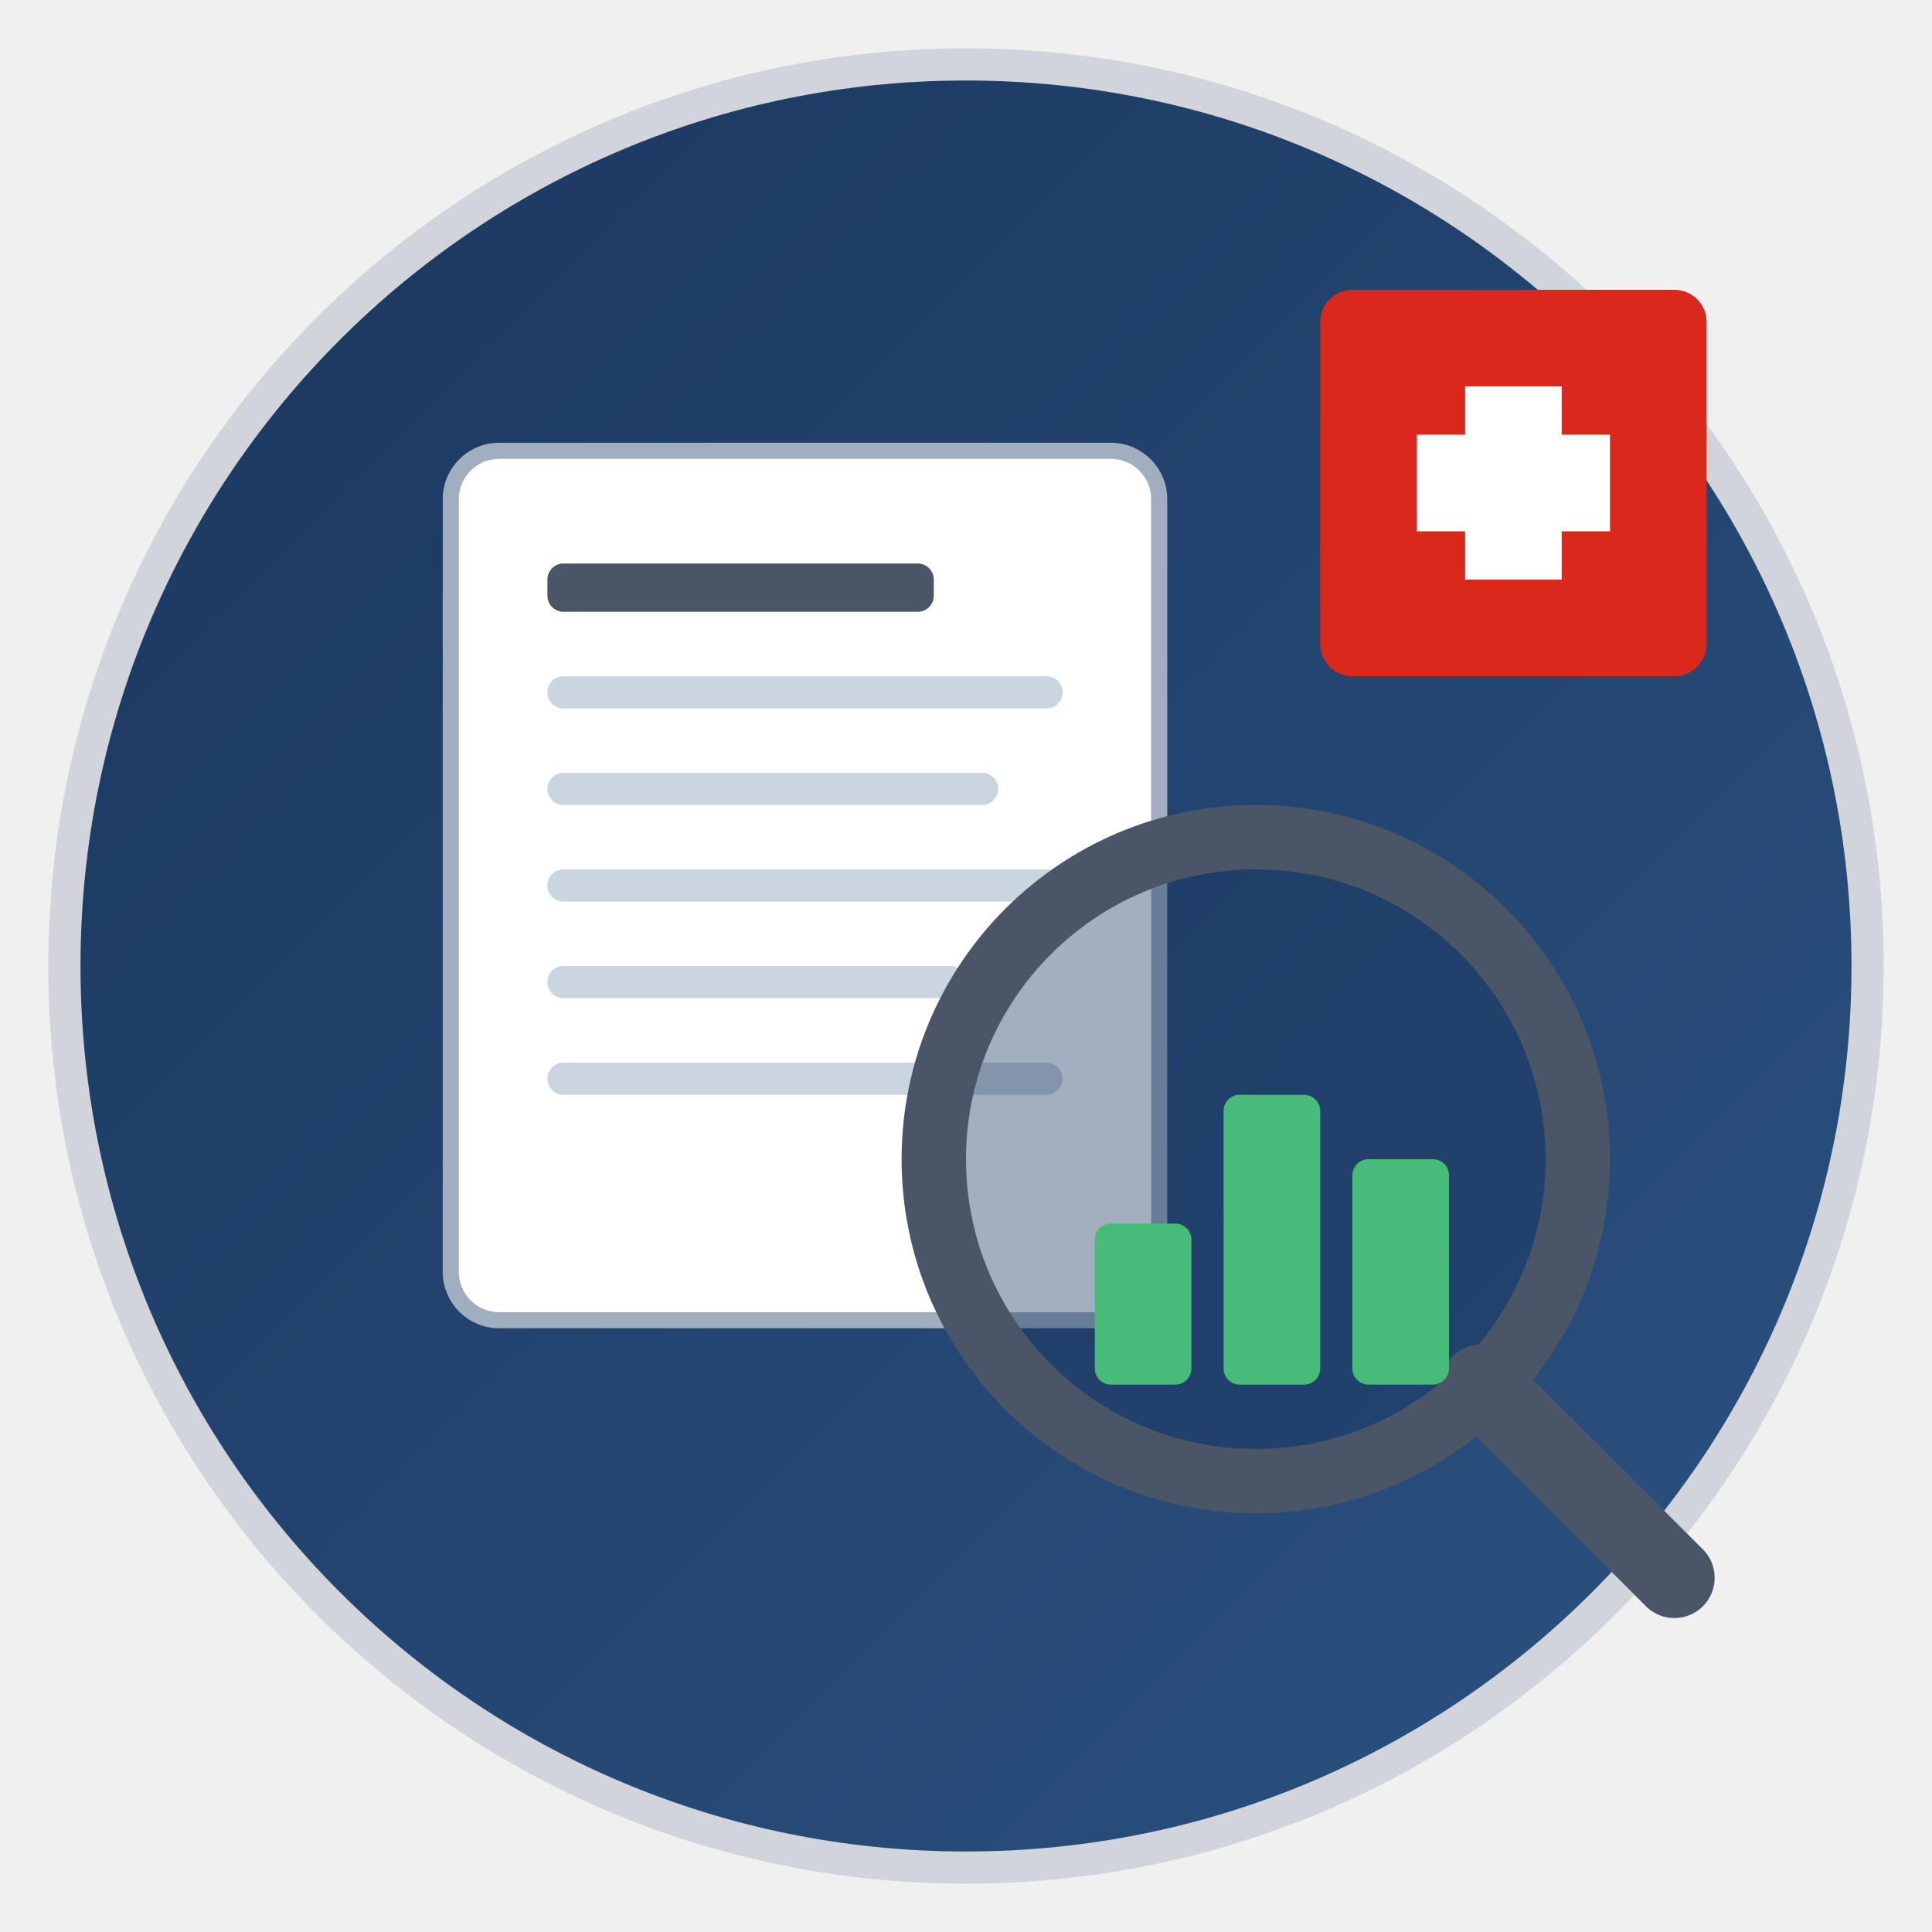
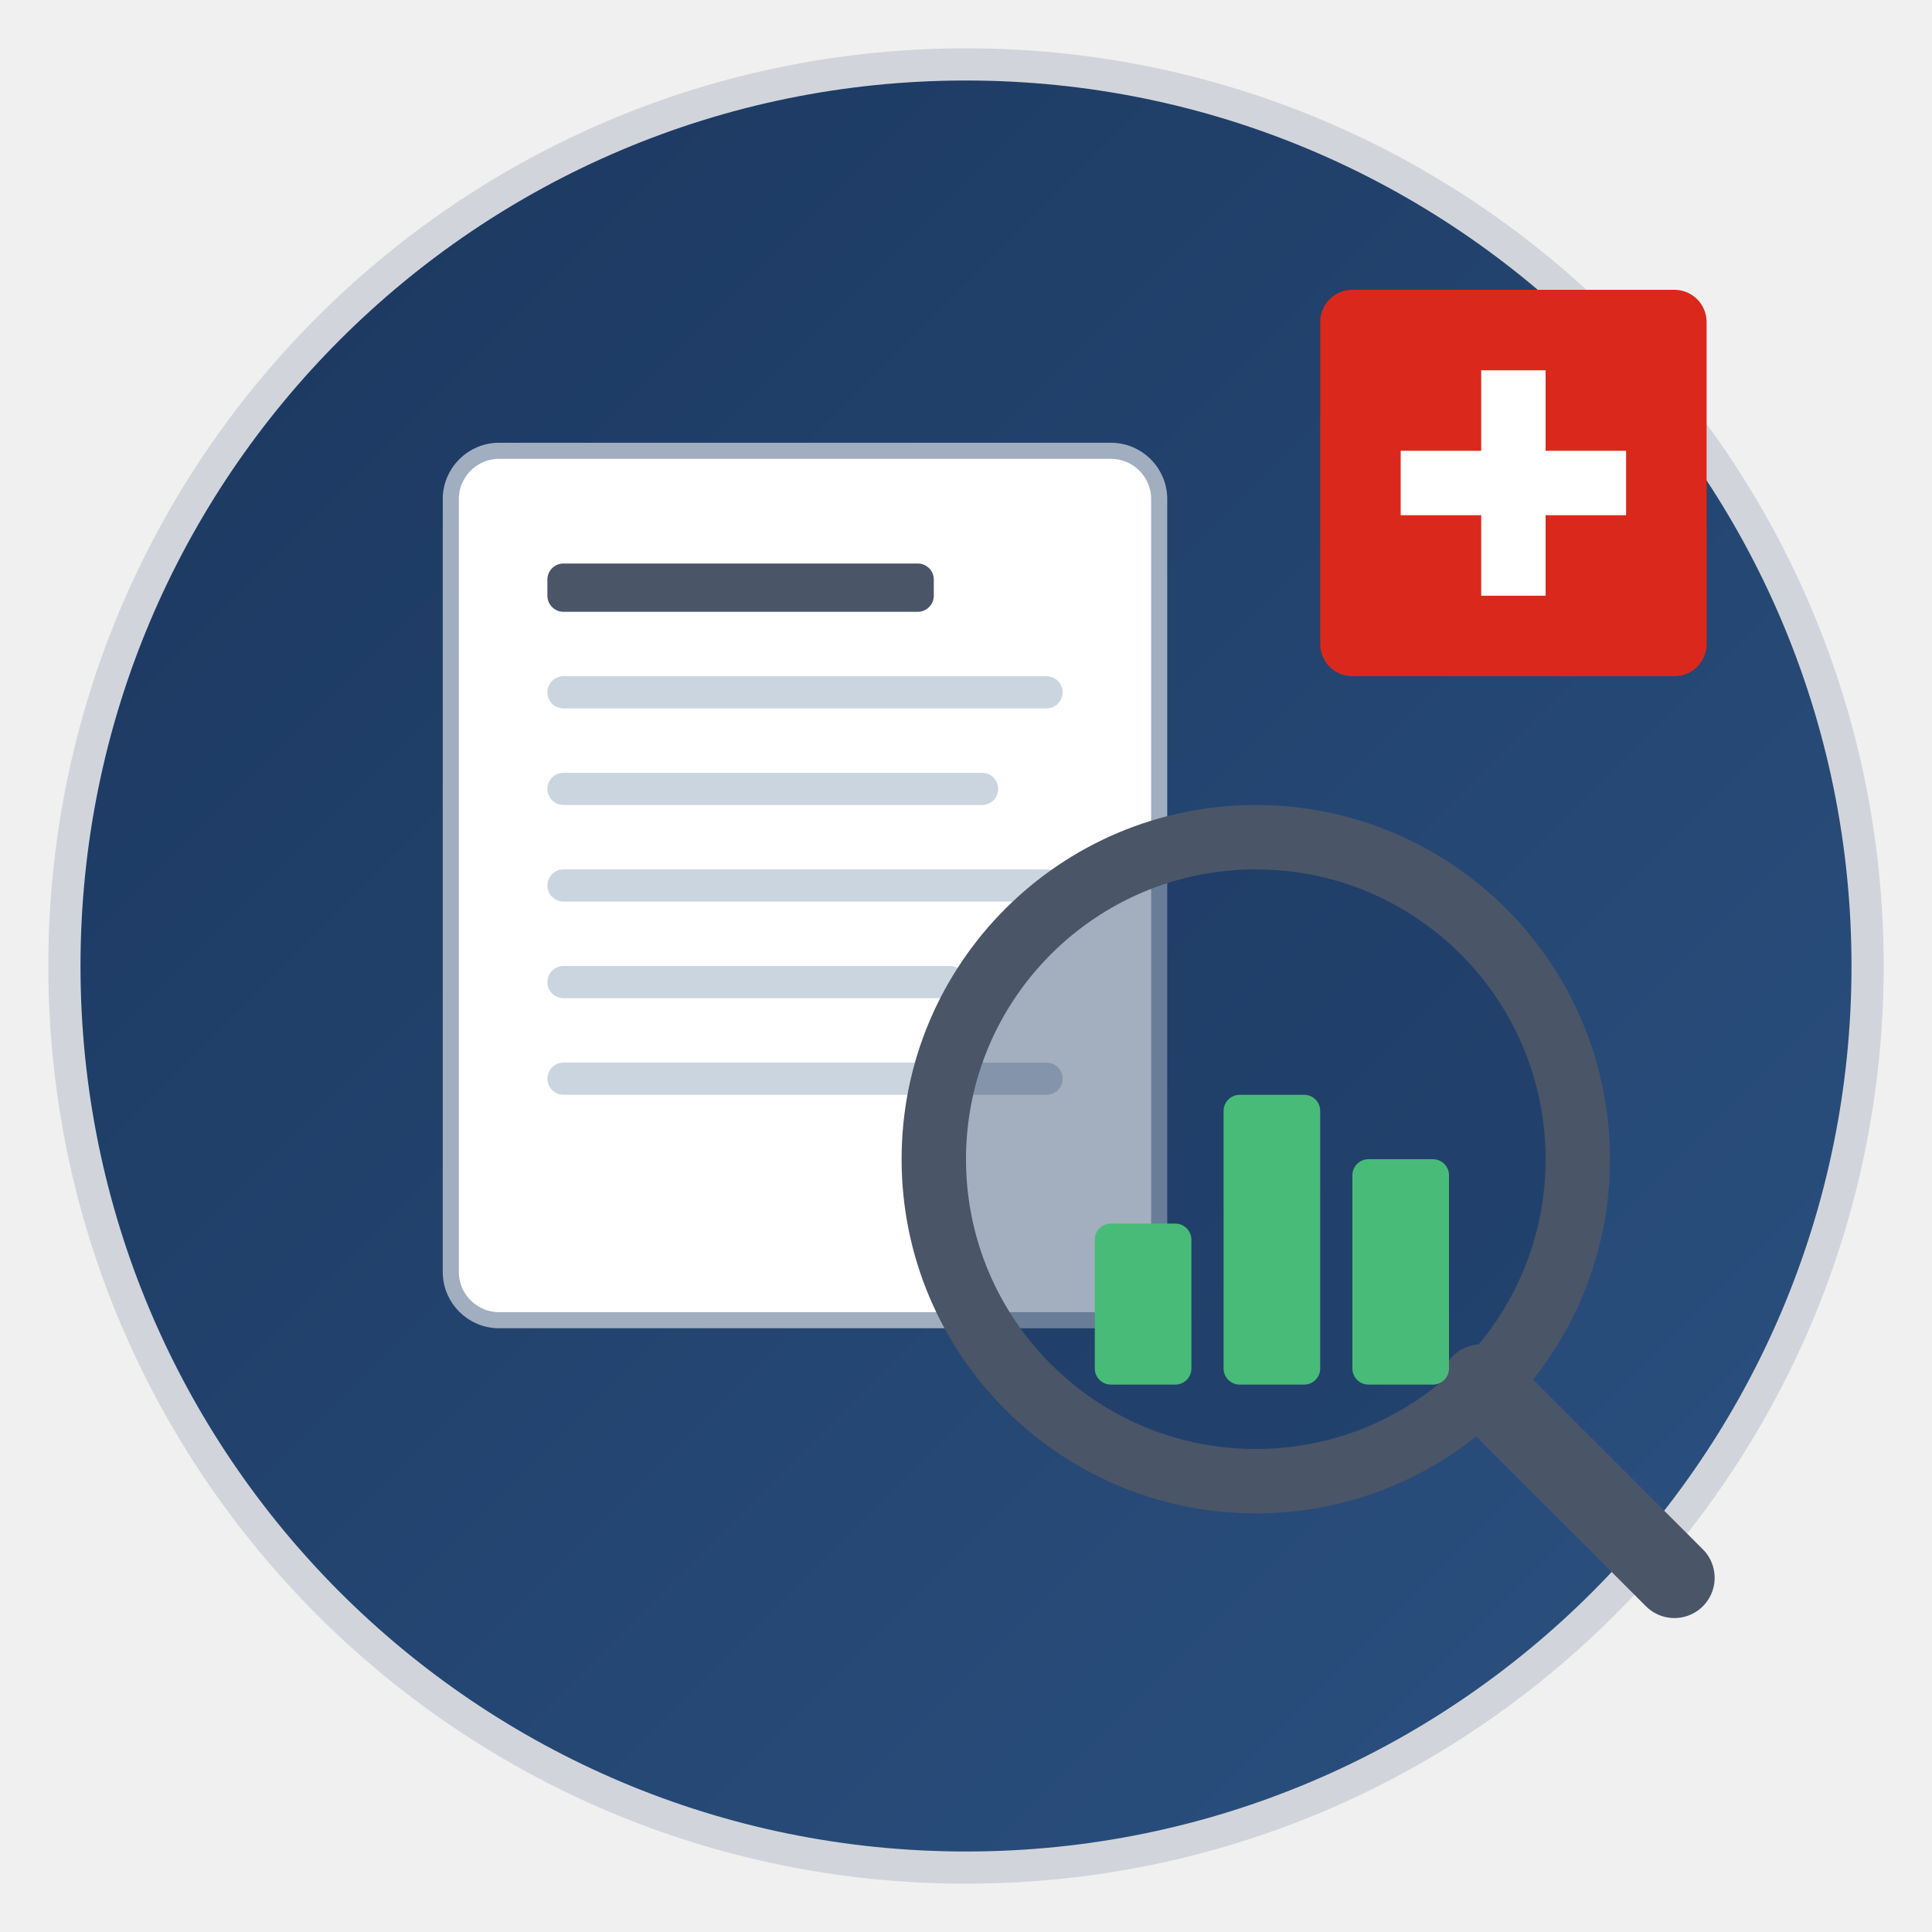
<svg xmlns="http://www.w3.org/2000/svg" viewBox="0 0 120 120" width="120" height="120">
  <defs>
    <linearGradient id="bgGrad" x1="0%" y1="0%" x2="100%" y2="100%">
      <stop offset="0%" style="stop-color:#1a365d" />
      <stop offset="100%" style="stop-color:#2c5282" />
    </linearGradient>
  </defs>
  <circle cx="60" cy="60" r="56" fill="url(#bgGrad)" stroke="#d1d5db" stroke-width="2" />
  <rect x="28" y="28" width="44" height="54" rx="3" fill="#ffffff" stroke="#a0aec0" stroke-width="1" />
  <rect x="34" y="35" width="24" height="3" rx="1" fill="#4a5568" />
  <rect x="34" y="42" width="32" height="2" rx="1" fill="#cbd5e0" />
  <rect x="34" y="48" width="28" height="2" rx="1" fill="#cbd5e0" />
  <rect x="34" y="54" width="32" height="2" rx="1" fill="#cbd5e0" />
  <rect x="34" y="60" width="26" height="2" rx="1" fill="#cbd5e0" />
  <rect x="34" y="66" width="32" height="2" rx="1" fill="#cbd5e0" />
  <circle cx="78" cy="72" r="20" fill="#1a365d" fill-opacity="0.4" stroke="#4a5568" stroke-width="4" />
  <line x1="92" y1="86" x2="104" y2="98" stroke="#4a5568" stroke-width="5" stroke-linecap="round" />
  <rect x="68" y="76" width="6" height="10" rx="1" fill="#48bb78" />
  <rect x="76" y="68" width="6" height="18" rx="1" fill="#48bb78" />
  <rect x="84" y="72" width="6" height="14" rx="1" fill="#48bb78" />
  <rect x="82" y="18" width="24" height="24" rx="2" fill="#DA291C" />
-   <rect x="88" y="27" width="12" height="6" fill="#ffffff" />
-   <rect x="91" y="24" width="6" height="12" fill="#ffffff" />
+   <rect x="87" y="28" width="14" height="4" fill="#ffffff" />
+   <rect x="92" y="23" width="4" height="14" fill="#ffffff" />
</svg>
